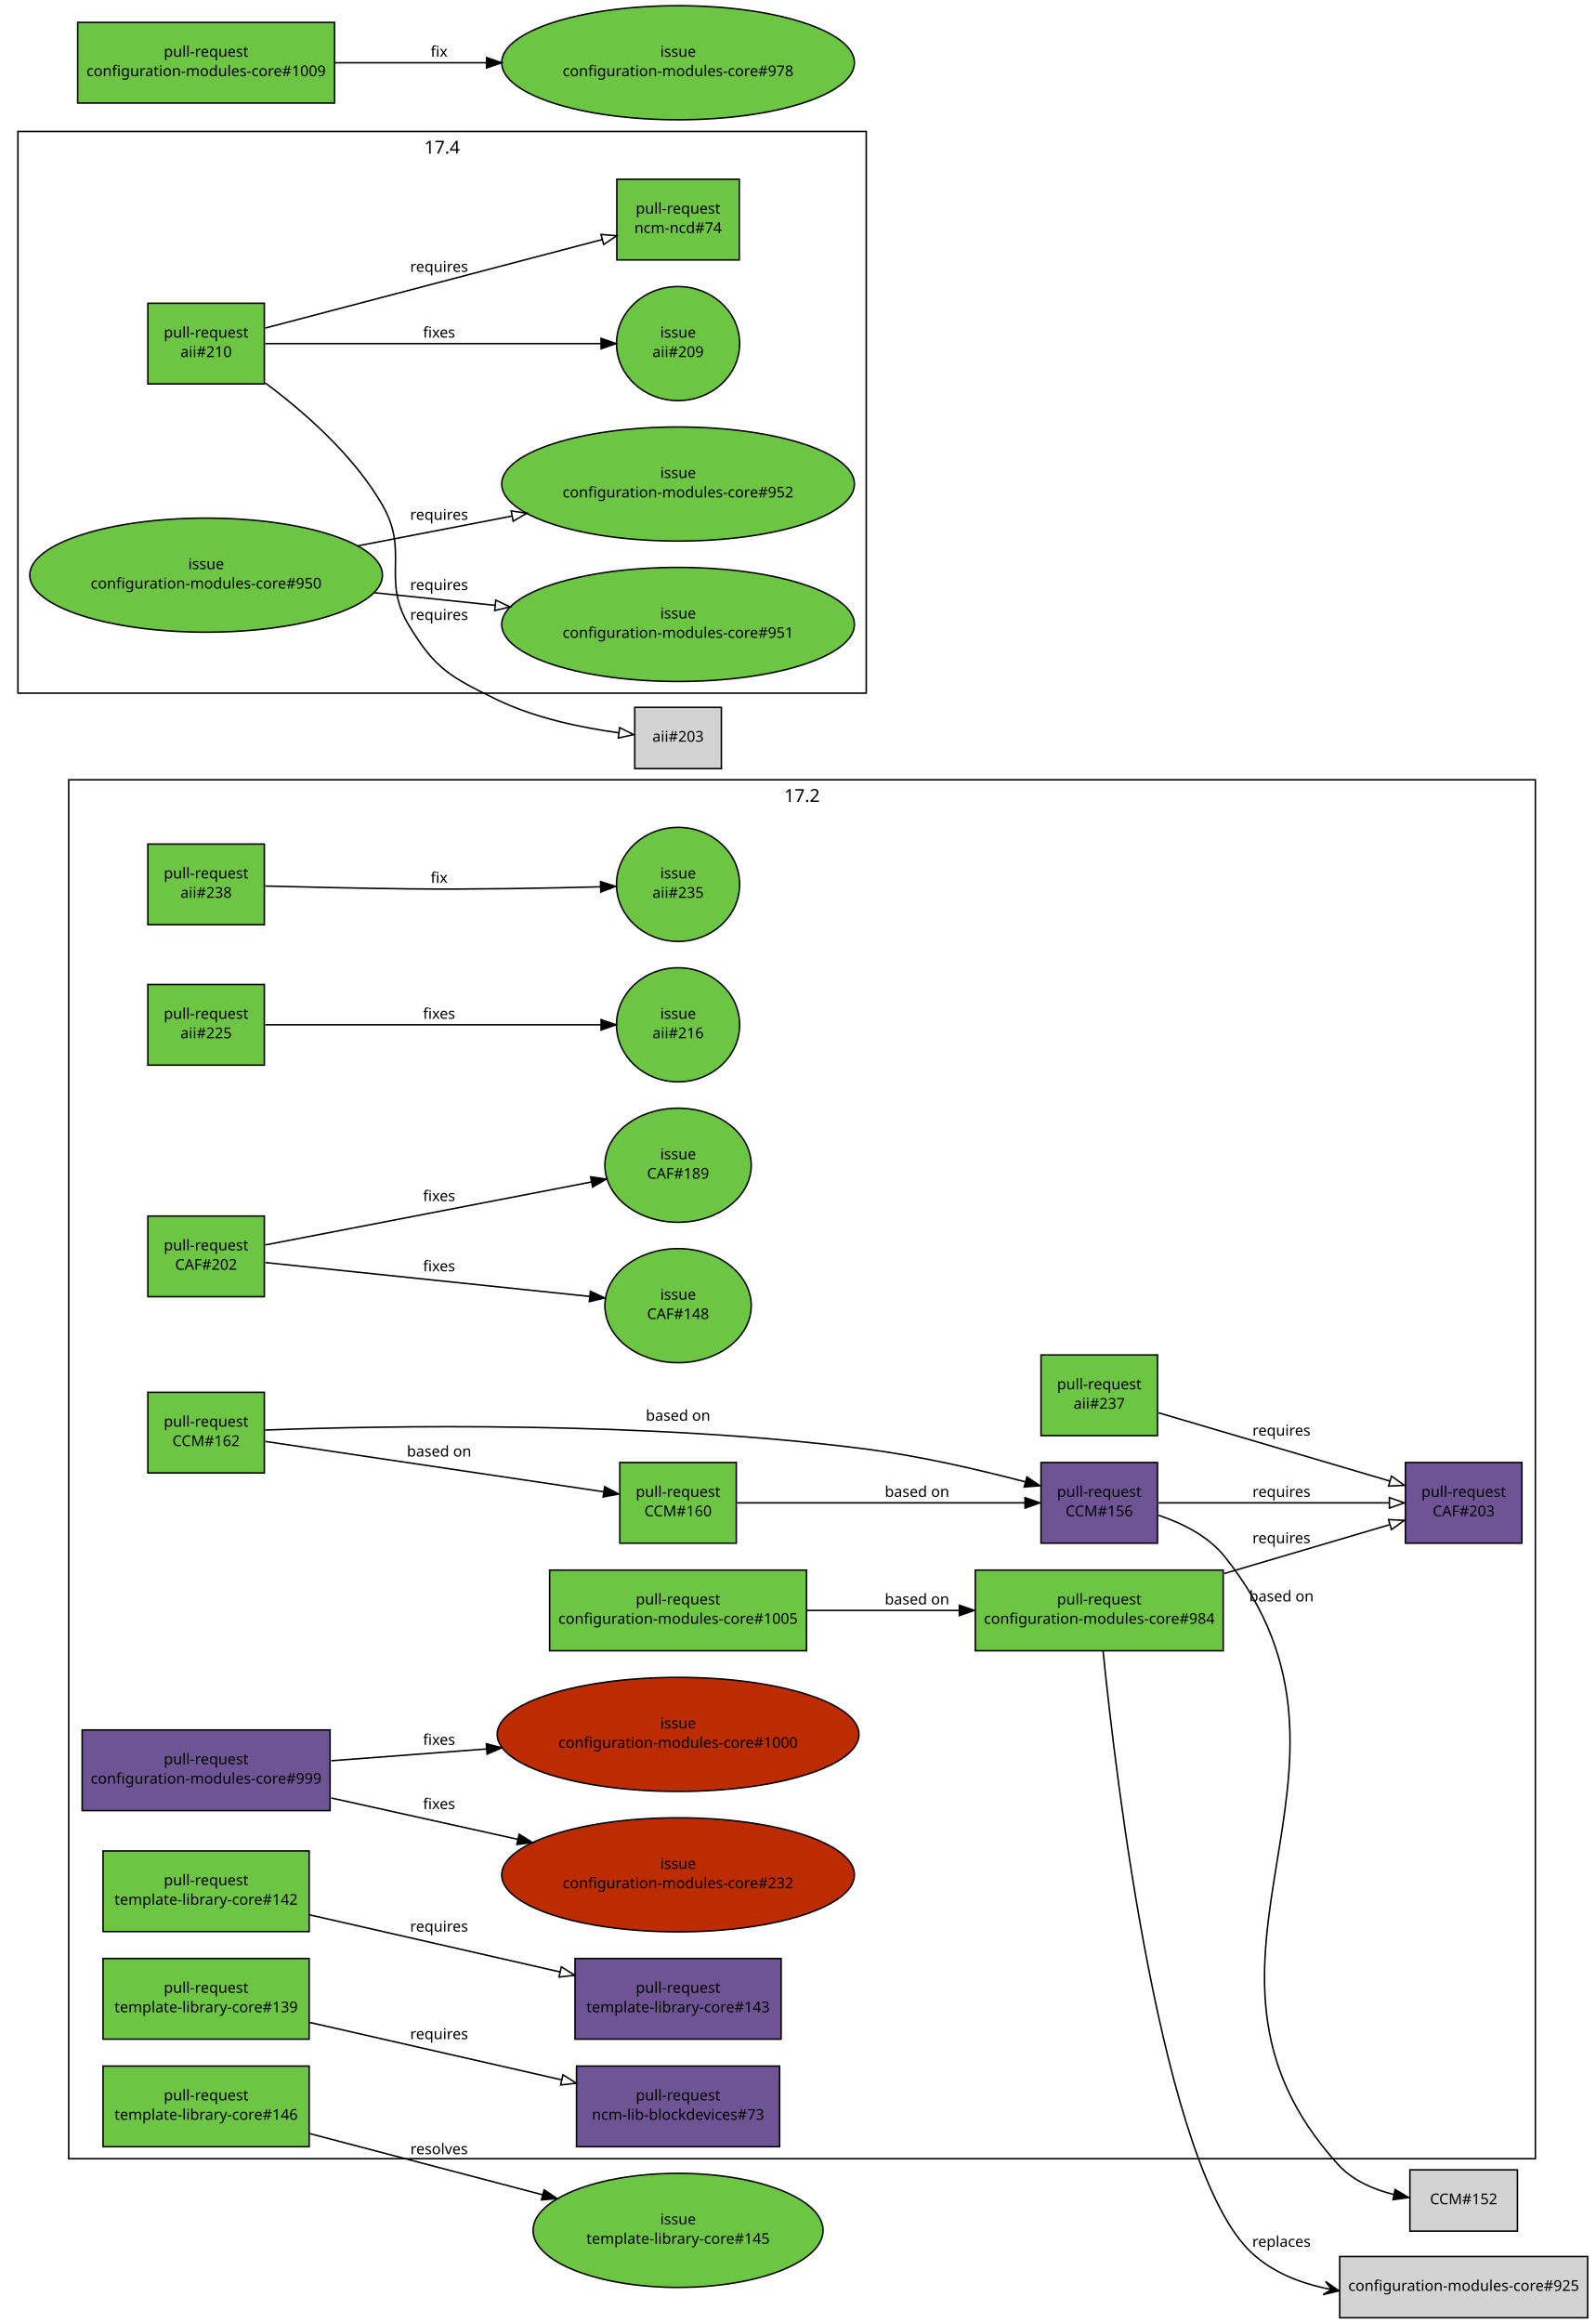
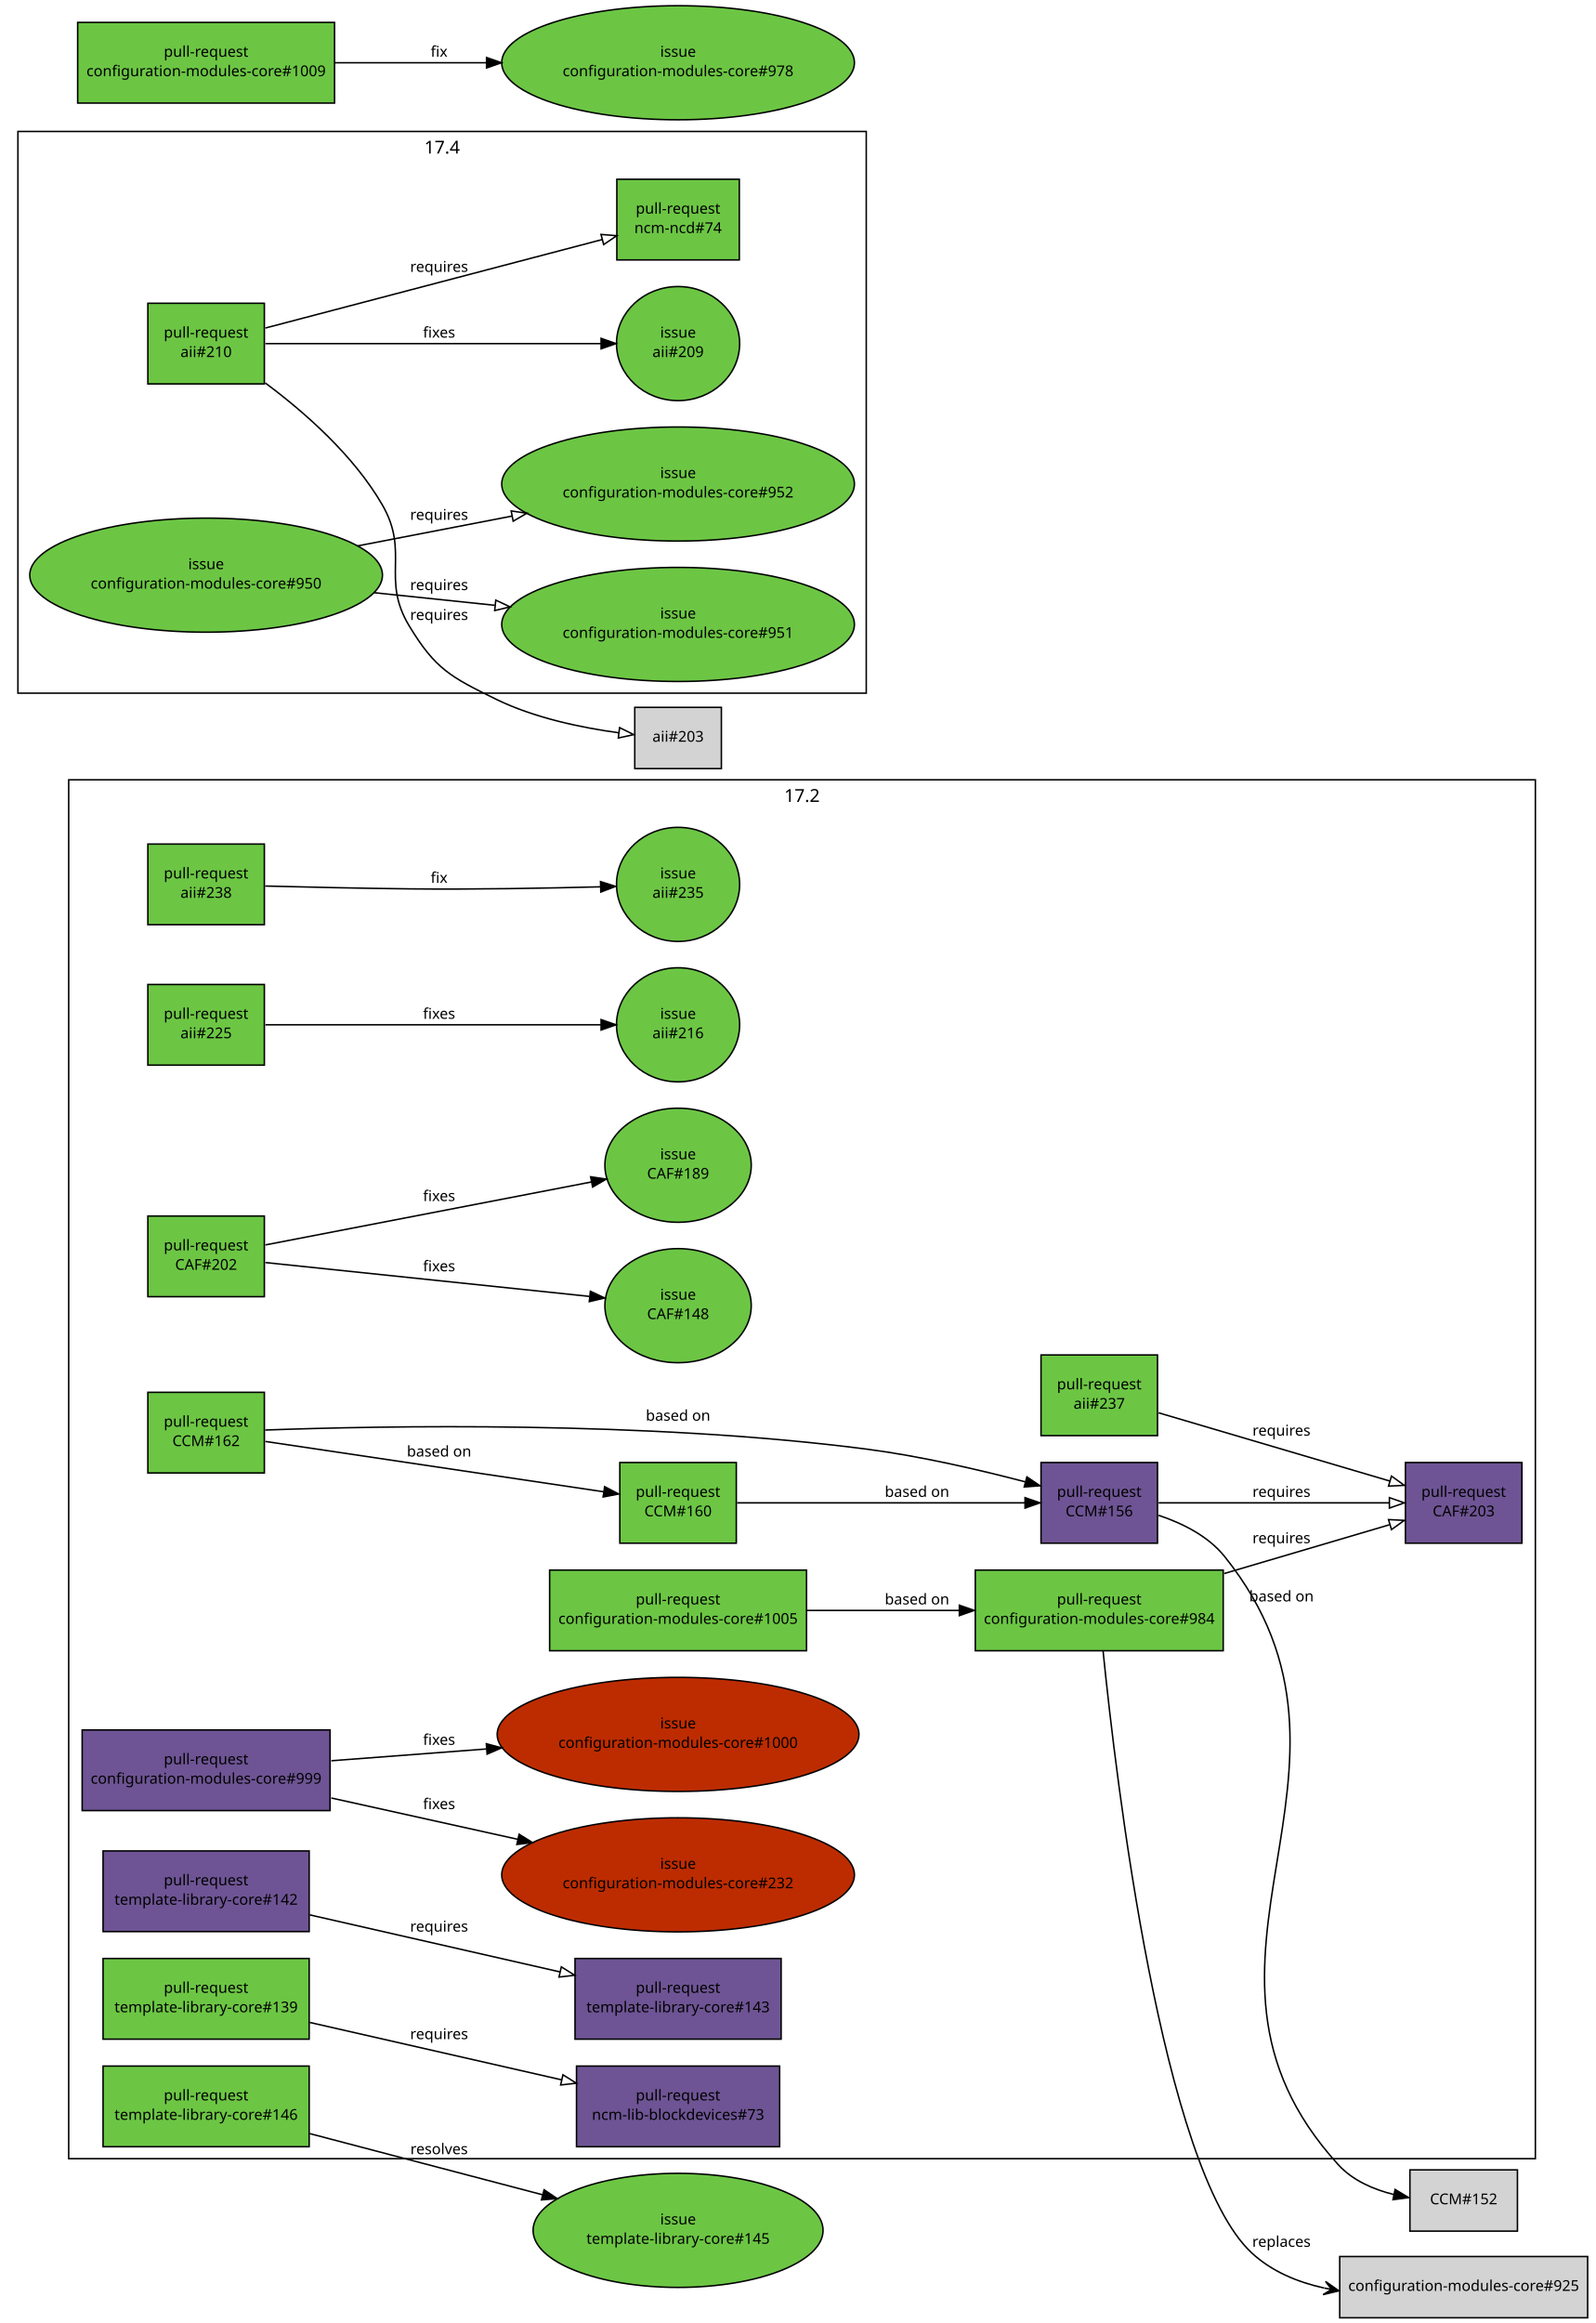
<svg xmlns="http://www.w3.org/2000/svg" xmlns:xlink="http://www.w3.org/1999/xlink" width="1068pt" height="1555pt" viewBox="0.00 0.00 1068.00 1555.00">
  <g id="graph1" class="graph" transform="scale(1 1) rotate(0) translate(4 1551)">
    <polygon fill="white" stroke="white" points="-4,5 -4,-1551 1065,-1551 1065,5 -4,5" />
    <g id="graph2" class="cluster">
      <polygon fill="none" stroke="black" points="42,-106 42,-1029 1024,-1029 1024,-106 42,-106" />
      <text text-anchor="middle" x="533" y="-1014.2" font-family="Sans" font-size="12.00">17.2</text>
    </g>
    <g id="graph5" class="cluster">
      <polygon fill="none" stroke="black" points="8,-1087 8,-1463 576,-1463 576,-1087 8,-1087" />
      <text text-anchor="middle" x="292" y="-1448.2" font-family="Sans" font-size="12.00">17.4</text>
    </g>
    <g id="node1" class="node">
      <a xlink:href="https://github.com/quattor/aii/pull/238" xlink:title="aii-opennebula: Add VM image driver option" target="_parent">
        <polygon fill="#6cc644" stroke="black" points="173,-986 95,-986 95,-932 173,-932 173,-986" />
        <text text-anchor="middle" x="134" y="-963" font-family="Sans" font-size="10.00">pull-request</text>
        <text text-anchor="middle" x="134" y="-950" font-family="Sans" font-size="10.00">aii#238</text>
      </a>
    </g>
    <g id="node3" class="node">
      <a xlink:href="https://github.com/quattor/aii/issues/235" xlink:title="aii-opennebula: Add qcow2 image support" target="_parent">
        <ellipse fill="#6cc644" stroke="black" cx="450" cy="-959" rx="41.217" ry="38.184" />
        <text text-anchor="middle" x="450" y="-963" font-family="Sans" font-size="10.00">issue</text>
        <text text-anchor="middle" x="450" y="-950" font-family="Sans" font-size="10.00">aii#235</text>
      </a>
    </g>
    <g id="edge2" class="edge">
      <path fill="none" stroke="black" d="M173.571,-957.897C200.705,-957.197 237.529,-956.358 270,-956 313.094,-955.525 361.986,-956.432 397.928,-957.37" />
      <polygon fill="black" stroke="black" points="398.084,-960.875 408.175,-957.647 398.274,-953.878 398.084,-960.875" />
      <text text-anchor="middle" x="290" y="-960" font-family="Sans" font-size="10.00">fix</text>
    </g>
    <g id="node4" class="node">
      <a xlink:href="https://github.com/quattor/aii/pull/237" xlink:title="aii-core: switch to CAF::Download::LWP" target="_parent">
        <polygon fill="#6cc644" stroke="black" points="771,-644 693,-644 693,-590 771,-590 771,-644" />
        <text text-anchor="middle" x="732" y="-621" font-family="Sans" font-size="10.00">pull-request</text>
        <text text-anchor="middle" x="732" y="-608" font-family="Sans" font-size="10.00">aii#237</text>
      </a>
    </g>
    <g id="node6" class="node">
      <a xlink:href="https://github.com/quattor/CAF/pull/203" xlink:title="CAF::Download::LWP: CAF interface for LWP to handle https settings" target="_parent">
        <polygon fill="#6e5494" stroke="black" points="1015,-572 937,-572 937,-518 1015,-518 1015,-572" />
        <text text-anchor="middle" x="976" y="-549" font-family="Sans" font-size="10.00">pull-request</text>
        <text text-anchor="middle" x="976" y="-536" font-family="Sans" font-size="10.00">CAF#203</text>
      </a>
    </g>
    <g id="edge4" class="edge">
      <path fill="none" stroke="black" d="M771.746,-605.272C814.017,-592.798 880.95,-573.048 926.587,-559.581" />
      <polygon fill="none" stroke="black" points="927.671,-562.91 936.271,-556.723 925.689,-556.197 927.671,-562.91" />
      <text text-anchor="middle" x="854" y="-590" font-family="Sans" font-size="10.00">requires</text>
    </g>
    <g id="node7" class="node">
      <a xlink:href="https://github.com/quattor/aii/pull/225" xlink:title="[WIP] Add UEFI support through Grub-based PXE loader" target="_parent">
        <polygon fill="#6cc644" stroke="black" points="173,-892 95,-892 95,-838 173,-838 173,-892" />
        <text text-anchor="middle" x="134" y="-869" font-family="Sans" font-size="10.00">pull-request</text>
        <text text-anchor="middle" x="134" y="-856" font-family="Sans" font-size="10.00">aii#225</text>
      </a>
    </g>
    <g id="node9" class="node">
      <a xlink:href="https://github.com/quattor/aii/issues/216" xlink:title="aii-pxelinux: add support for Grub-based UEFI PXE boot loader" target="_parent">
        <ellipse fill="#6cc644" stroke="black" cx="450" cy="-865" rx="41.217" ry="38.184" />
        <text text-anchor="middle" x="450" y="-869" font-family="Sans" font-size="10.00">issue</text>
        <text text-anchor="middle" x="450" y="-856" font-family="Sans" font-size="10.00">aii#216</text>
      </a>
    </g>
    <g id="edge6" class="edge">
      <path fill="none" stroke="black" d="M173.702,-865C230.622,-865 335.472,-865 398.358,-865" />
      <polygon fill="black" stroke="black" points="398.455,-868.5 408.455,-865 398.455,-861.5 398.455,-868.5" />
      <text text-anchor="middle" x="290" y="-869" font-family="Sans" font-size="10.00">fixes</text>
    </g>
    <g id="node10" class="node">
      <a xlink:href="https://github.com/quattor/aii/pull/210" xlink:title="Shellfe: support active config for plugins" target="_parent">
        <polygon fill="#6cc644" stroke="black" points="173,-1348 95,-1348 95,-1294 173,-1294 173,-1348" />
        <text text-anchor="middle" x="134" y="-1325" font-family="Sans" font-size="10.00">pull-request</text>
        <text text-anchor="middle" x="134" y="-1312" font-family="Sans" font-size="10.00">aii#210</text>
      </a>
    </g>
    <g id="node12" class="node">
      <a xlink:href="https://github.com/quattor/aii/issues/209" xlink:title="support ACTIVE_CONFIG" target="_parent">
        <ellipse fill="#6cc644" stroke="black" cx="450" cy="-1321" rx="41.217" ry="38.184" />
        <text text-anchor="middle" x="450" y="-1325" font-family="Sans" font-size="10.00">issue</text>
        <text text-anchor="middle" x="450" y="-1312" font-family="Sans" font-size="10.00">aii#209</text>
      </a>
    </g>
    <g id="edge8" class="edge">
      <path fill="none" stroke="black" d="M173.702,-1321C230.622,-1321 335.472,-1321 398.358,-1321" />
      <polygon fill="black" stroke="black" points="398.455,-1324.5 408.455,-1321 398.455,-1317.5 398.455,-1324.5" />
      <text text-anchor="middle" x="290" y="-1325" font-family="Sans" font-size="10.00">fixes</text>
    </g>
    <g id="node14" class="node">
      <a xlink:href="https://github.com/quattor/ncm-ncd/pull/74" xlink:title="Set the current active config as an attribute to the component" target="_parent">
        <polygon fill="#6cc644" stroke="black" points="491,-1431 409,-1431 409,-1377 491,-1377 491,-1431" />
        <text text-anchor="middle" x="450" y="-1408" font-family="Sans" font-size="10.00">pull-request</text>
        <text text-anchor="middle" x="450" y="-1395" font-family="Sans" font-size="10.00">ncm-ncd#74</text>
      </a>
    </g>
    <g id="edge10" class="edge">
      <path fill="none" stroke="black" d="M173.702,-1331.43C230.897,-1346.45 336.485,-1374.18 399.266,-1390.67" />
      <polygon fill="none" stroke="black" points="398.399,-1394.07 408.96,-1393.22 400.178,-1387.29 398.399,-1394.07" />
      <text text-anchor="middle" x="290" y="-1369" font-family="Sans" font-size="10.00">requires</text>
    </g>
    <g id="node16" class="node">
      <polygon fill="lightgrey" stroke="black" points="479,-1077.5 421,-1077.5 421,-1036.5 479,-1036.5 479,-1077.5" />
      <text text-anchor="middle" x="450" y="-1054.5" font-family="Sans" font-size="10.00">aii#203</text>
    </g>
    <g id="edge12" class="edge">
      <path fill="none" stroke="black" d="M173.591,-1294.67C199.791,-1275.18 232.75,-1246.3 252,-1213 270.456,-1181.07 250.914,-1163.55 270,-1132 287.465,-1103.13 297.698,-1097.85 328,-1083 353.778,-1070.37 385.572,-1063.84 410.24,-1060.49" />
      <polygon fill="none" stroke="black" points="410.843,-1063.94 420.337,-1059.24 409.983,-1057 410.843,-1063.94" />
      <text text-anchor="middle" x="290" y="-1136" font-family="Sans" font-size="10.00">requires</text>
    </g>
    <g id="node17" class="node">
      <a xlink:href="https://github.com/quattor/CAF/pull/202" xlink:title="FileWriter: use atomic write" target="_parent">
        <polygon fill="#6cc644" stroke="black" points="173,-737 95,-737 95,-683 173,-683 173,-737" />
        <text text-anchor="middle" x="134" y="-714" font-family="Sans" font-size="10.00">pull-request</text>
        <text text-anchor="middle" x="134" y="-701" font-family="Sans" font-size="10.00">CAF#202</text>
      </a>
    </g>
    <g id="node19" class="node">
      <a xlink:href="https://github.com/quattor/CAF/issues/148" xlink:title="CAF::FileWriter updates files in-place" target="_parent">
        <ellipse fill="#6cc644" stroke="black" cx="450" cy="-677" rx="48.998" ry="38.184" />
        <text text-anchor="middle" x="450" y="-681" font-family="Sans" font-size="10.00">issue</text>
        <text text-anchor="middle" x="450" y="-668" font-family="Sans" font-size="10.00">CAF#148</text>
      </a>
    </g>
    <g id="edge14" class="edge">
      <path fill="none" stroke="black" d="M173.702,-705.854C228.345,-700.147 327.161,-689.828 390.616,-683.201" />
      <polygon fill="black" stroke="black" points="391.289,-686.65 400.872,-682.13 390.562,-679.688 391.289,-686.65" />
      <text text-anchor="middle" x="290" y="-700" font-family="Sans" font-size="10.00">fixes</text>
    </g>
    <g id="node21" class="node">
      <a xlink:href="https://github.com/quattor/CAF/issues/189" xlink:title="FileWriter: add diff to history" target="_parent">
        <ellipse fill="#6cc644" stroke="black" cx="450" cy="-771" rx="48.998" ry="38.184" />
        <text text-anchor="middle" x="450" y="-775" font-family="Sans" font-size="10.00">issue</text>
        <text text-anchor="middle" x="450" y="-762" font-family="Sans" font-size="10.00">CAF#189</text>
      </a>
    </g>
    <g id="edge16" class="edge">
      <path fill="none" stroke="black" d="M173.702,-717.664C228.773,-728.295 328.709,-747.586 392.099,-759.823" />
      <polygon fill="black" stroke="black" points="391.464,-763.265 401.946,-761.724 392.791,-756.392 391.464,-763.265" />
      <text text-anchor="middle" x="290" y="-747" font-family="Sans" font-size="10.00">fixes</text>
    </g>
    <g id="node22" class="node">
      <a xlink:href="https://github.com/quattor/CCM/pull/162" xlink:title="Cleanup: move internal modules in subdirectories and remove/integrate util scripts" target="_parent">
        <polygon fill="#6cc644" stroke="black" points="173,-619 95,-619 95,-565 173,-565 173,-619" />
        <text text-anchor="middle" x="134" y="-596" font-family="Sans" font-size="10.00">pull-request</text>
        <text text-anchor="middle" x="134" y="-583" font-family="Sans" font-size="10.00">CCM#162</text>
      </a>
    </g>
    <g id="node24" class="node">
      <a xlink:href="https://github.com/quattor/CCM/pull/160" xlink:title="Switch to 00-tqu" target="_parent">
        <polygon fill="#6cc644" stroke="black" points="489,-572 411,-572 411,-518 489,-518 489,-572" />
        <text text-anchor="middle" x="450" y="-549" font-family="Sans" font-size="10.00">pull-request</text>
        <text text-anchor="middle" x="450" y="-536" font-family="Sans" font-size="10.00">CCM#160</text>
      </a>
    </g>
    <g id="edge18" class="edge">
      <path fill="none" stroke="black" d="M173.702,-586.095C231.172,-577.547 337.501,-561.732 400.168,-552.412" />
      <polygon fill="black" stroke="black" points="400.836,-555.851 410.212,-550.918 399.806,-548.927 400.836,-555.851" />
      <text text-anchor="middle" x="290" y="-576" font-family="Sans" font-size="10.00">based on</text>
    </g>
    <g id="node26" class="node">
      <a xlink:href="https://github.com/quattor/CCM/pull/156" xlink:title="Fetch::Download: switch to CAF::Download::LWP" target="_parent">
        <polygon fill="#6e5494" stroke="black" points="771,-572 693,-572 693,-518 771,-518 771,-572" />
        <text text-anchor="middle" x="732" y="-549" font-family="Sans" font-size="10.00">pull-request</text>
        <text text-anchor="middle" x="732" y="-536" font-family="Sans" font-size="10.00">CCM#156</text>
      </a>
    </g>
    <g id="edge20" class="edge">
      <path fill="none" stroke="black" d="M173.531,-593.744C251.09,-596.565 428.503,-600.048 576,-581 612.035,-576.346 651.946,-567.058 682.377,-559.082" />
      <polygon fill="black" stroke="black" points="683.552,-562.392 692.315,-556.436 681.751,-555.627 683.552,-562.392" />
      <text text-anchor="middle" x="450" y="-600" font-family="Sans" font-size="10.00">based on</text>
    </g>
    <g id="edge22" class="edge">
      <path fill="none" stroke="black" d="M489.508,-545C539.919,-545 627.151,-545 682.101,-545" />
      <polygon fill="black" stroke="black" points="682.305,-548.5 692.305,-545 682.305,-541.5 682.305,-548.5" />
      <text text-anchor="middle" x="610" y="-549" font-family="Sans" font-size="10.00">based on</text>
    </g>
    <g id="edge24" class="edge">
      <path fill="none" stroke="black" d="M771.746,-545C813.84,-545 880.389,-545 926.012,-545" />
      <polygon fill="none" stroke="black" points="926.271,-548.5 936.271,-545 926.271,-541.5 926.271,-548.5" />
      <text text-anchor="middle" x="854" y="-549" font-family="Sans" font-size="10.00">requires</text>
    </g>
    <g id="node30" class="node">
      <polygon fill="lightgrey" stroke="black" points="1012,-98.5 940,-98.5 940,-57.5 1012,-57.5 1012,-98.5" />
      <text text-anchor="middle" x="976" y="-75.5" font-family="Sans" font-size="10.00">CCM#152</text>
    </g>
    <g id="edge26" class="edge">
      <path fill="none" stroke="black" d="M771.723,-536.666C787.737,-531.34 804.991,-522.747 816,-509 931.028,-365.367 768.118,-238.069 892,-102 901.613,-91.441 915.517,-85.403 929.255,-81.988" />
      <polygon fill="black" stroke="black" points="930.082,-85.391 939.165,-79.938 928.664,-78.536 930.082,-85.391" />
      <text text-anchor="middle" x="854" y="-479" font-family="Sans" font-size="10.00">based on</text>
    </g>
    <g id="node31" class="node">
      <a xlink:href="https://github.com/quattor/configuration-modules-core/pull/1005" xlink:title=" ncm-download: allow_older boolean to allow downloading remote files that are older then current file" target="_parent">
        <polygon fill="#6cc644" stroke="black" points="536,-500 364,-500 364,-446 536,-446 536,-500" />
        <text text-anchor="middle" x="450" y="-477" font-family="Sans" font-size="10.00">pull-request</text>
        <text text-anchor="middle" x="450" y="-464" font-family="Sans" font-size="10.00">configuration-modules-core#1005</text>
      </a>
    </g>
    <g id="node33" class="node">
      <a xlink:href="https://github.com/quattor/configuration-modules-core/pull/984" xlink:title="ncm-download: switch to CAF::Download::LWP" target="_parent">
        <polygon fill="#6cc644" stroke="black" points="815,-500 649,-500 649,-446 815,-446 815,-500" />
        <text text-anchor="middle" x="732" y="-477" font-family="Sans" font-size="10.00">pull-request</text>
        <text text-anchor="middle" x="732" y="-464" font-family="Sans" font-size="10.00">configuration-modules-core#984</text>
      </a>
    </g>
    <g id="edge28" class="edge">
      <path fill="none" stroke="black" d="M536.142,-473C568.435,-473 605.278,-473 638.229,-473" />
      <polygon fill="black" stroke="black" points="638.321,-476.5 648.321,-473 638.321,-469.5 638.321,-476.5" />
      <text text-anchor="middle" x="610" y="-477" font-family="Sans" font-size="10.00">based on</text>
    </g>
    <g id="edge36" class="edge">
      <path fill="none" stroke="black" d="M815.63,-497.678C852.477,-508.55 894.523,-520.957 926.316,-530.339" />
      <polygon fill="none" stroke="black" points="925.677,-533.8 936.258,-533.273 927.658,-527.086 925.677,-533.8" />
      <text text-anchor="middle" x="854" y="-518" font-family="Sans" font-size="10.00">requires</text>
    </g>
    <g id="node40" class="node">
      <polygon fill="lightgrey" stroke="black" points="1059,-40.5 893,-40.5 893,0.5 1059,0.5 1059,-40.5" />
      <text text-anchor="middle" x="976" y="-17.5" font-family="Sans" font-size="10.00">configuration-modules-core#925</text>
    </g>
    <g id="edge34" class="edge">
      <path fill="none" stroke="black" d="M734.542,-445.993C743.144,-360.599 774.03,-98.782 834,-43 847.346,-30.586 864.624,-23.381 882.507,-19.424" />
      <polygon fill="black" stroke="black" points="892.483,-17.547 883.488,-23.818 887.57,-18.471 882.656,-19.396 882.656,-19.396 882.656,-19.396 887.57,-18.471 881.824,-14.973 892.483,-17.547 892.483,-17.547" />
      <text text-anchor="middle" x="854" y="-47" font-family="Sans" font-size="10.00">replaces</text>
    </g>
    <g id="node34" class="node">
      <a xlink:href="https://github.com/quattor/configuration-modules-core/pull/999" xlink:title="ncm-grub: full overhaul" target="_parent">
        <polygon fill="#6e5494" stroke="black" points="217,-393 51,-393 51,-339 217,-339 217,-393" />
        <text text-anchor="middle" x="134" y="-370" font-family="Sans" font-size="10.00">pull-request</text>
        <text text-anchor="middle" x="134" y="-357" font-family="Sans" font-size="10.00">configuration-modules-core#999</text>
      </a>
    </g>
    <g id="node36" class="node">
      <a xlink:href="https://github.com/quattor/configuration-modules-core/issues/232" xlink:title="ncm-grub: full rewrite needed!" target="_parent">
        <ellipse fill="#bd2c00" stroke="black" cx="450" cy="-296" rx="118.087" ry="38.184" />
        <text text-anchor="middle" x="450" y="-300" font-family="Sans" font-size="10.00">issue</text>
        <text text-anchor="middle" x="450" y="-287" font-family="Sans" font-size="10.00">configuration-modules-core#232</text>
      </a>
    </g>
    <g id="edge30" class="edge">
      <path fill="none" stroke="black" d="M217.853,-347.425C256.112,-338.95 301.874,-328.813 342.615,-319.788" />
      <polygon fill="black" stroke="black" points="343.577,-323.16 352.583,-317.58 342.063,-316.325 343.577,-323.16" />
      <text text-anchor="middle" x="290" y="-340" font-family="Sans" font-size="10.00">fixes</text>
    </g>
    <g id="node38" class="node">
      <a xlink:href="https://github.com/quattor/configuration-modules-core/issues/1000" xlink:title="ncm-grub: drop non-multiboot support" target="_parent">
        <ellipse fill="#bd2c00" stroke="black" cx="450" cy="-390" rx="121.122" ry="38.184" />
        <text text-anchor="middle" x="450" y="-394" font-family="Sans" font-size="10.00">issue</text>
        <text text-anchor="middle" x="450" y="-381" font-family="Sans" font-size="10.00">configuration-modules-core#1000</text>
      </a>
    </g>
    <g id="edge32" class="edge">
      <path fill="none" stroke="black" d="M217.853,-372.369C249.638,-374.783 286.602,-377.59 321.563,-380.245" />
      <polygon fill="black" stroke="black" points="321.614,-383.759 331.851,-381.027 322.144,-376.779 321.614,-383.759" />
      <text text-anchor="middle" x="290" y="-383" font-family="Sans" font-size="10.00">fixes</text>
    </g>
    <g id="node42" class="node">
      <a xlink:href="https://github.com/quattor/configuration-modules-core/issues/950" xlink:title="ncm-spma: Remove support for package groups from yum backends" target="_parent">
        <ellipse fill="#6cc644" stroke="black" cx="134" cy="-1166" rx="118.087" ry="38.184" />
        <text text-anchor="middle" x="134" y="-1170" font-family="Sans" font-size="10.00">issue</text>
        <text text-anchor="middle" x="134" y="-1157" font-family="Sans" font-size="10.00">configuration-modules-core#950</text>
      </a>
    </g>
    <g id="node44" class="node">
      <a xlink:href="https://github.com/quattor/configuration-modules-core/issues/951" xlink:title="ncm-spma (yum): Remove support for package groups" target="_parent">
        <ellipse fill="#6cc644" stroke="black" cx="450" cy="-1133" rx="118.087" ry="38.184" />
        <text text-anchor="middle" x="450" y="-1137" font-family="Sans" font-size="10.00">issue</text>
        <text text-anchor="middle" x="450" y="-1124" font-family="Sans" font-size="10.00">configuration-modules-core#951</text>
      </a>
    </g>
    <g id="edge38" class="edge">
      <path fill="none" stroke="black" d="M246.3,-1154.27C272.569,-1151.53 300.682,-1148.59 327.376,-1145.81" />
      <polygon fill="none" stroke="black" points="327.948,-1149.27 337.53,-1144.75 327.221,-1142.3 327.948,-1149.27" />
      <text text-anchor="middle" x="290" y="-1156" font-family="Sans" font-size="10.00">requires</text>
    </g>
    <g id="node46" class="node">
      <a xlink:href="https://github.com/quattor/configuration-modules-core/issues/952" xlink:title="ncm-spma (yumng): Remove support for package groups" target="_parent">
        <ellipse fill="#6cc644" stroke="black" cx="450" cy="-1227" rx="118.087" ry="38.184" />
        <text text-anchor="middle" x="450" y="-1231" font-family="Sans" font-size="10.00">issue</text>
        <text text-anchor="middle" x="450" y="-1218" font-family="Sans" font-size="10.00">configuration-modules-core#952</text>
      </a>
    </g>
    <g id="edge40" class="edge">
      <path fill="none" stroke="black" d="M235.288,-1185.55C268.314,-1191.93 305.151,-1199.04 338.859,-1205.55" />
      <polygon fill="none" stroke="black" points="338.261,-1208.99 348.743,-1207.45 339.588,-1202.12 338.261,-1208.99" />
      <text text-anchor="middle" x="290" y="-1203" font-family="Sans" font-size="10.00">requires</text>
    </g>
    <g id="node47" class="node">
      <a xlink:href="https://github.com/quattor/configuration-modules-core/pull/1009" xlink:title="ncm-opennebula: Opennebula refactoring and AII code (WIP)" target="_parent">
        <polygon fill="#6cc644" stroke="black" points="220,-1536 48,-1536 48,-1482 220,-1482 220,-1536" />
        <text text-anchor="middle" x="134" y="-1513" font-family="Sans" font-size="10.00">pull-request</text>
        <text text-anchor="middle" x="134" y="-1500" font-family="Sans" font-size="10.00">configuration-modules-core#1009</text>
      </a>
    </g>
    <g id="node49" class="node">
      <a xlink:href="https://github.com/quattor/configuration-modules-core/issues/978" xlink:title="ncm-opennebula: include ONE AII code and refactoring" target="_parent">
        <ellipse fill="#6cc644" stroke="black" cx="450" cy="-1509" rx="118.087" ry="38.184" />
        <text text-anchor="middle" x="450" y="-1513" font-family="Sans" font-size="10.00">issue</text>
        <text text-anchor="middle" x="450" y="-1500" font-family="Sans" font-size="10.00">configuration-modules-core#978</text>
      </a>
    </g>
    <g id="edge42" class="edge">
      <path fill="none" stroke="black" d="M220.348,-1509C251.617,-1509 287.635,-1509 321.735,-1509" />
      <polygon fill="black" stroke="black" points="321.772,-1512.5 331.772,-1509 321.771,-1505.5 321.772,-1512.5" />
      <text text-anchor="middle" x="290" y="-1513" font-family="Sans" font-size="10.00">fix</text>
    </g>
    <g id="node50" class="node">
      <a xlink:href="https://github.com/quattor/template-library-core/pull/146" xlink:title="Remove /system/oldnames from schema" target="_parent">
        <polygon fill="#6cc644" stroke="black" points="203,-168 65,-168 65,-114 203,-114 203,-168" />
        <text text-anchor="middle" x="134" y="-145" font-family="Sans" font-size="10.00">pull-request</text>
        <text text-anchor="middle" x="134" y="-132" font-family="Sans" font-size="10.00">template-library-core#146</text>
      </a>
    </g>
    <g id="node52" class="node">
      <a xlink:href="https://github.com/quattor/template-library-core/issues/145" xlink:title="What is oldnames intended for?" target="_parent">
        <ellipse fill="#6cc644" stroke="black" cx="450" cy="-58" rx="97.08" ry="38.184" />
        <text text-anchor="middle" x="450" y="-62" font-family="Sans" font-size="10.00">issue</text>
        <text text-anchor="middle" x="450" y="-49" font-family="Sans" font-size="10.00">template-library-core#145</text>
      </a>
    </g>
    <g id="edge44" class="edge">
      <path fill="none" stroke="black" d="M203.348,-122.785C249.165,-110.751 309.687,-94.854 359.313,-81.82" />
      <polygon fill="black" stroke="black" points="360.303,-85.179 369.085,-79.253 358.524,-78.408 360.303,-85.179" />
      <text text-anchor="middle" x="290" y="-109" font-family="Sans" font-size="10.00">resolves</text>
    </g>
    <g id="node53" class="node">
      <a xlink:href="https://github.com/quattor/template-library-core/pull/142" xlink:title="Add structures to model operating system information" target="_parent">
-         <polygon fill="#6cc644" stroke="black" points="203,-312 65,-312 65,-258 203,-258 203,-312" />
+         <polygon fill="#6e5494" stroke="black" points="203,-312 65,-312 65,-258 203,-258 203,-312" />
        <text text-anchor="middle" x="134" y="-289" font-family="Sans" font-size="10.00">pull-request</text>
        <text text-anchor="middle" x="134" y="-276" font-family="Sans" font-size="10.00">template-library-core#142</text>
      </a>
    </g>
    <g id="node55" class="node">
      <a xlink:href="https://github.com/quattor/template-library-core/pull/143" xlink:title="Add CPU architecture type definition" target="_parent">
        <polygon fill="#6e5494" stroke="black" points="519,-240 381,-240 381,-186 519,-186 519,-240" />
        <text text-anchor="middle" x="450" y="-217" font-family="Sans" font-size="10.00">pull-request</text>
        <text text-anchor="middle" x="450" y="-204" font-family="Sans" font-size="10.00">template-library-core#143</text>
      </a>
    </g>
    <g id="edge46" class="edge">
      <path fill="none" stroke="black" d="M203.348,-269.199C252.844,-257.922 319.504,-242.733 371.046,-230.99" />
      <polygon fill="none" stroke="black" points="371.842,-234.398 380.814,-228.764 370.287,-227.573 371.842,-234.398" />
      <text text-anchor="middle" x="290" y="-258" font-family="Sans" font-size="10.00">requires</text>
    </g>
    <g id="node56" class="node">
      <a xlink:href="https://github.com/quattor/template-library-core/pull/139" xlink:title="blockdevices: add correctness check configuration to physical devices" target="_parent">
        <polygon fill="#6cc644" stroke="black" points="203,-240 65,-240 65,-186 203,-186 203,-240" />
        <text text-anchor="middle" x="134" y="-217" font-family="Sans" font-size="10.00">pull-request</text>
        <text text-anchor="middle" x="134" y="-204" font-family="Sans" font-size="10.00">template-library-core#139</text>
      </a>
    </g>
    <g id="node58" class="node">
      <a xlink:href="https://github.com/quattor/ncm-lib-blockdevices/pull/73" xlink:title="Blockdevices: determine correct disksize using integers (not floats) in bash" target="_parent">
        <polygon fill="#6e5494" stroke="black" points="518,-168 382,-168 382,-114 518,-114 518,-168" />
        <text text-anchor="middle" x="450" y="-145" font-family="Sans" font-size="10.00">pull-request</text>
        <text text-anchor="middle" x="450" y="-132" font-family="Sans" font-size="10.00">ncm-lib-blockdevices#73</text>
      </a>
    </g>
    <g id="edge48" class="edge">
      <path fill="none" stroke="black" d="M203.348,-197.199C253.186,-185.844 320.424,-170.524 372.11,-158.747" />
      <polygon fill="none" stroke="black" points="372.928,-162.15 381.901,-156.516 371.373,-155.325 372.928,-162.15" />
      <text text-anchor="middle" x="290" y="-186" font-family="Sans" font-size="10.00">requires</text>
    </g>
  </g>
</svg>
